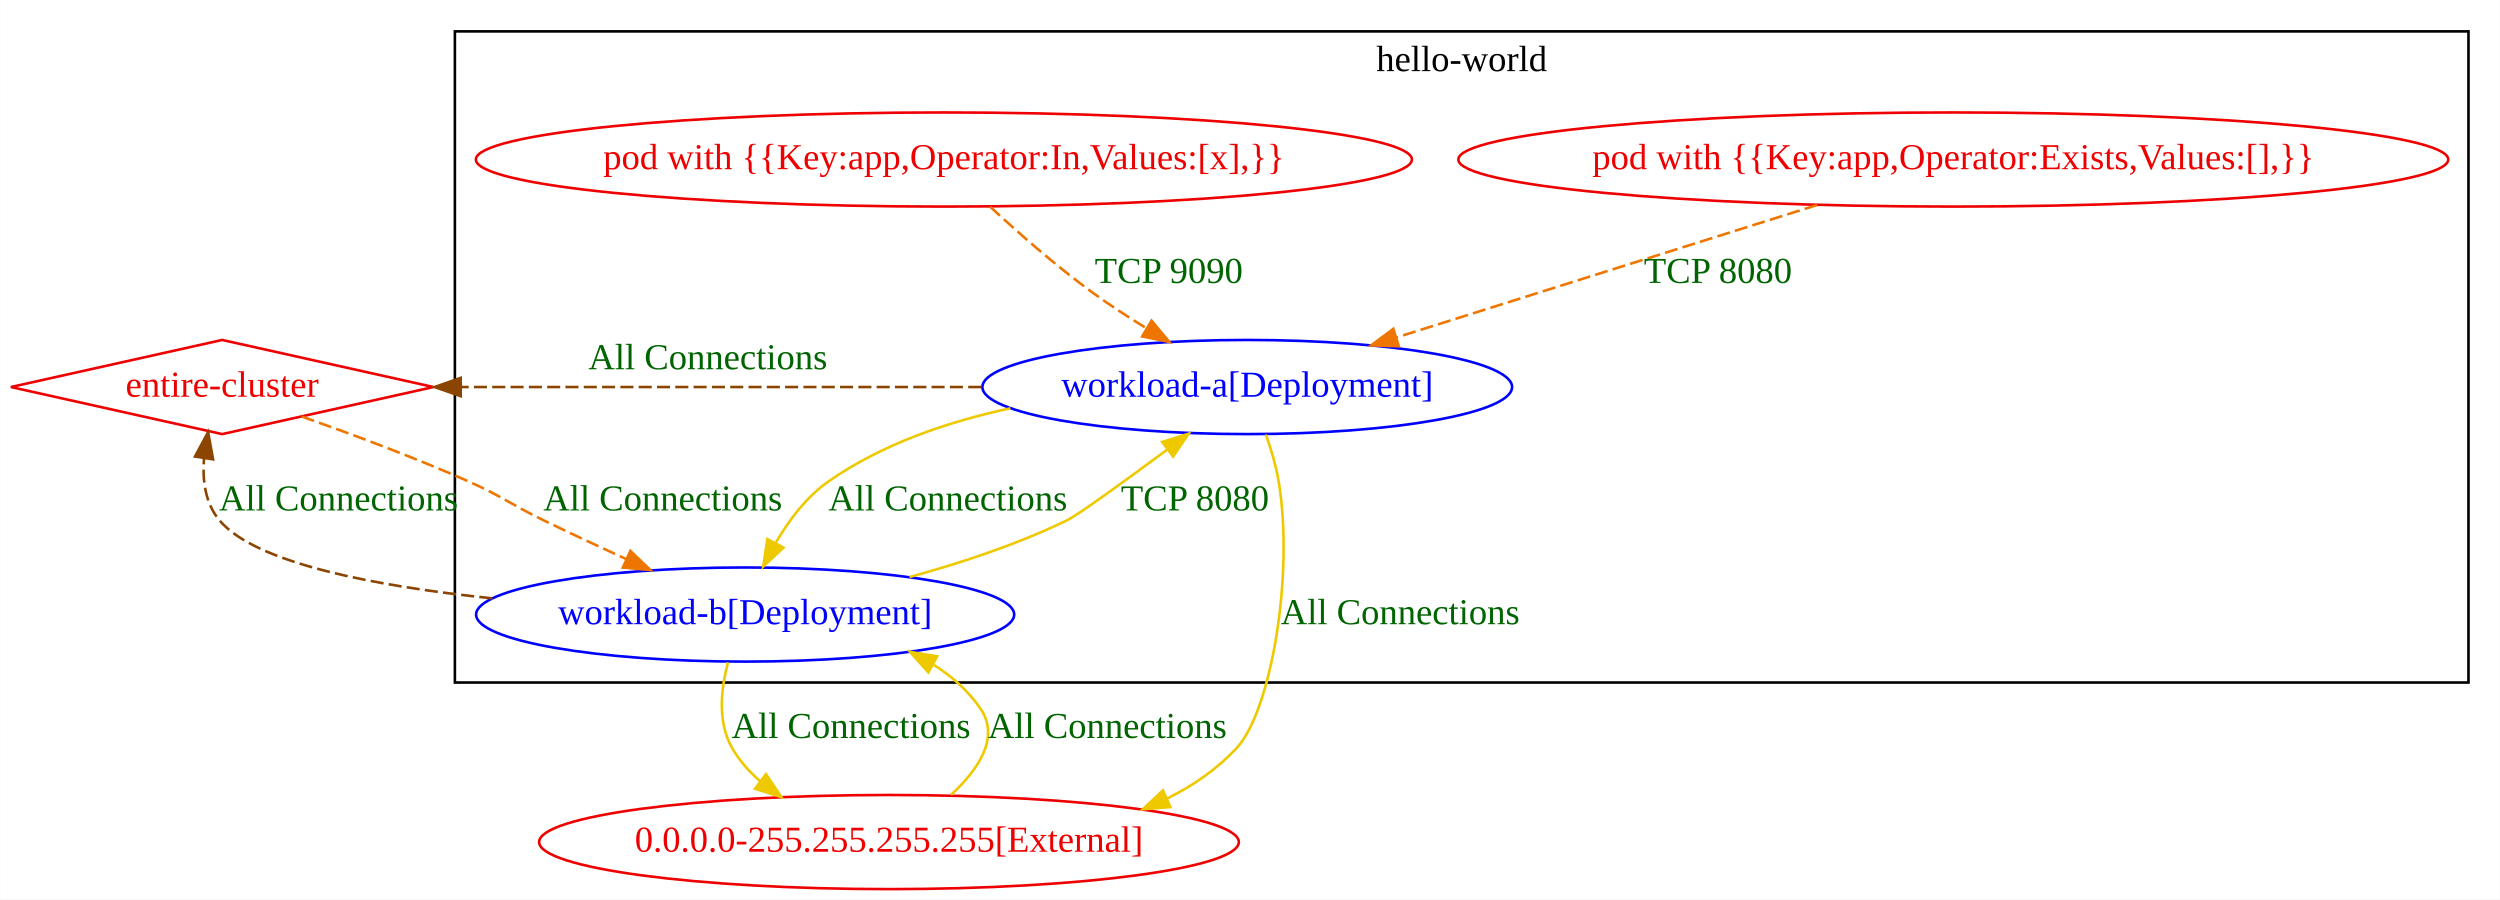
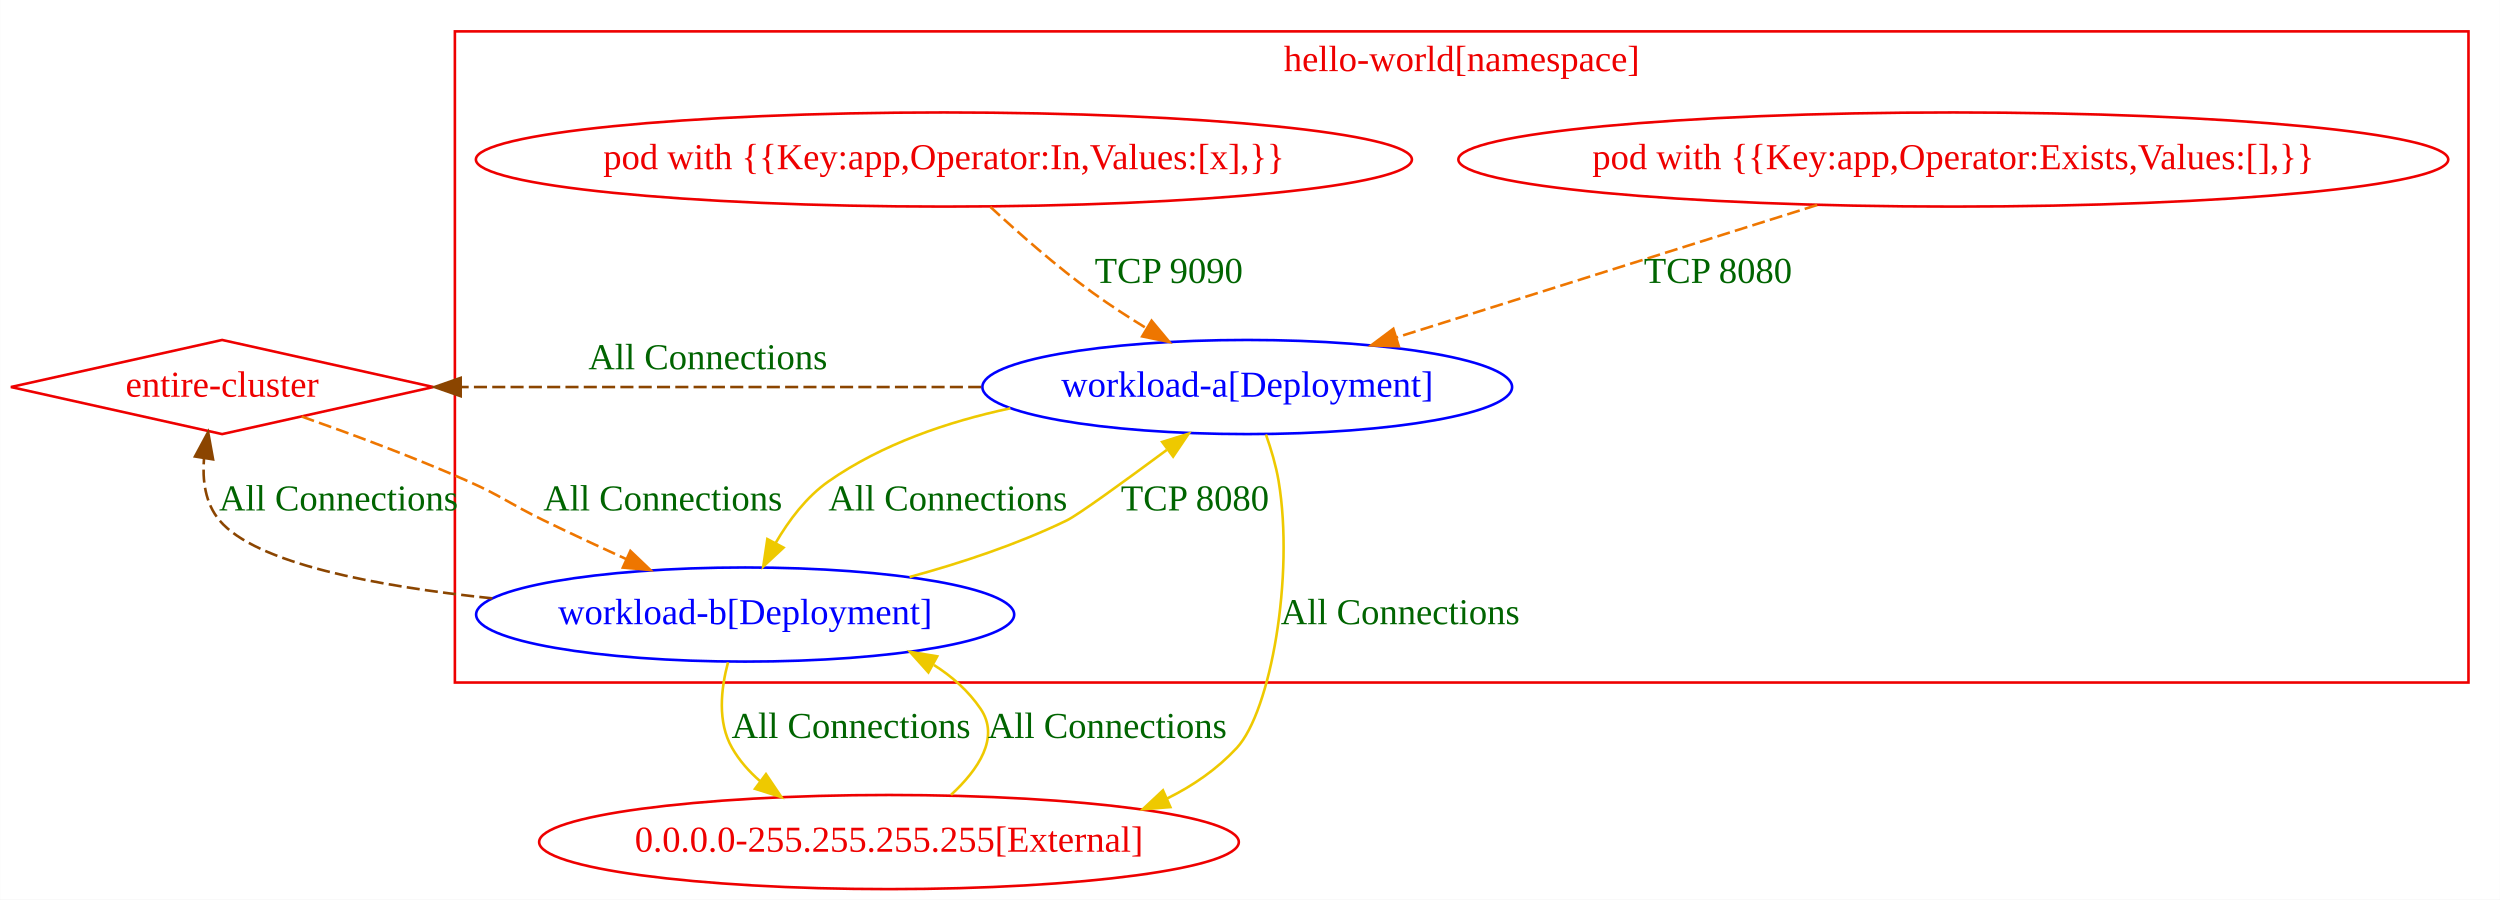
<svg xmlns="http://www.w3.org/2000/svg" width="956pt" height="344pt" viewBox="0.00 0.00 955.89 344.00">
  <g id="graph0" class="graph" transform="scale(1 1) rotate(0) translate(4 340)">
    <polygon fill="white" stroke="transparent" points="-4,4 -4,-340 951.89,-340 951.89,4 -4,4" />
    <g id="clust1" class="cluster">
-       <polygon fill="none" stroke="black" points="169.89,-79 169.89,-328 939.89,-328 939.89,-79 169.89,-79" />
-       <text text-anchor="middle" x="554.89" y="-312.8" font-family="Times New Roman,serif" font-size="14.00">hello-world</text>
+       <polygon fill="none" stroke="#ee0000" points="169.89,-79 169.89,-328 939.89,-328 939.89,-79 169.89,-79" />
+       <text text-anchor="middle" x="554.89" y="-312.8" font-family="Times New Roman,serif" font-size="14.00" fill="#ee0000">hello-world[namespace]</text>
    </g>
    <g id="node1" class="node">
      <ellipse fill="none" stroke="blue" cx="472.89" cy="-192" rx="101.28" ry="18" />
      <text text-anchor="middle" x="472.89" y="-188.3" font-family="Times New Roman,serif" font-size="14.00" fill="blue">workload-a[Deployment]</text>
    </g>
    <g id="node2" class="node">
      <ellipse fill="none" stroke="blue" cx="280.89" cy="-105" rx="102.88" ry="18" />
      <text text-anchor="middle" x="280.89" y="-101.3" font-family="Times New Roman,serif" font-size="14.00" fill="blue">workload-b[Deployment]</text>
    </g>
    <g id="edge5" class="edge">
      <path fill="none" stroke="#eec900" d="M382.3,-183.87C358.17,-178.71 333.18,-170.14 312.89,-156 304.35,-150.05 297.57,-141.02 292.49,-132.27" />
      <polygon fill="#eec900" stroke="#eec900" points="295.56,-130.59 287.81,-123.38 289.37,-133.86 295.56,-130.59" />
      <text text-anchor="middle" x="358.39" y="-144.8" font-family="Times New Roman,serif" font-size="14.00" fill="darkgreen">All Connections</text>
    </g>
    <g id="node5" class="node">
      <ellipse fill="none" stroke="#ee0000" cx="335.89" cy="-18" rx="133.78" ry="18" />
      <text text-anchor="middle" x="335.89" y="-14.3" font-family="Times New Roman,serif" font-size="14.00" fill="#ee0000">0.0.0.0-255.255.255.255[External]</text>
    </g>
    <g id="edge3" class="edge">
      <path fill="none" stroke="#eec900" d="M480.03,-173.85C482.01,-168.26 483.89,-161.96 484.89,-156 490.91,-119.84 481.88,-68.02 468.89,-54 461.37,-45.89 452.21,-39.57 442.26,-34.66" />
      <polygon fill="#eec900" stroke="#eec900" points="443.49,-31.37 432.93,-30.53 440.66,-37.77 443.49,-31.37" />
      <text text-anchor="middle" x="531.39" y="-101.3" font-family="Times New Roman,serif" font-size="14.00" fill="darkgreen">All Connections</text>
    </g>
    <g id="node6" class="node">
      <polygon fill="none" stroke="#ee0000" points="80.89,-210 0.11,-192 80.89,-174 161.66,-192 80.89,-210" />
      <text text-anchor="middle" x="80.89" y="-188.3" font-family="Times New Roman,serif" font-size="14.00" fill="#ee0000">entire-cluster</text>
    </g>
    <g id="edge4" class="edge">
      <path fill="none" stroke="#8b4500" stroke-dasharray="5,2" d="M371.17,-192C309.64,-192 231.83,-192 172.26,-192" />
      <polygon fill="#8b4500" stroke="#8b4500" points="172.11,-188.5 162.11,-192 172.11,-195.5 172.11,-188.5" />
      <text text-anchor="middle" x="266.63" y="-198.8" font-family="Times New Roman,serif" font-size="14.00" fill="darkgreen">All Connections</text>
    </g>
    <g id="edge8" class="edge">
      <path fill="none" stroke="#eec900" d="M343.76,-119.35C363.54,-124.74 385.11,-131.88 403.89,-141 408.19,-143.09 425.78,-155.85 442.12,-167.95" />
      <polygon fill="#eec900" stroke="#eec900" points="440.37,-171.01 450.48,-174.16 444.54,-165.39 440.37,-171.01" />
      <text text-anchor="middle" x="452.89" y="-144.8" font-family="Times New Roman,serif" font-size="14.00" fill="darkgreen">TCP 8080</text>
    </g>
    <g id="edge6" class="edge">
      <path fill="none" stroke="#eec900" d="M274.34,-86.73C271.61,-76.57 270.24,-63.83 275.89,-54 278.66,-49.16 282.4,-44.93 286.65,-41.25" />
      <polygon fill="#eec900" stroke="#eec900" points="288.85,-43.97 294.77,-35.18 284.66,-38.36 288.85,-43.97" />
      <text text-anchor="middle" x="321.39" y="-57.8" font-family="Times New Roman,serif" font-size="14.00" fill="darkgreen">All Connections</text>
    </g>
    <g id="edge7" class="edge">
      <path fill="none" stroke="#8b4500" stroke-dasharray="5,2" d="M184.21,-111.19C139.71,-115.81 93.74,-124.53 79.89,-141 74.4,-147.52 73.27,-156.39 73.96,-164.84" />
      <polygon fill="#8b4500" stroke="#8b4500" points="70.51,-165.44 75.53,-174.77 77.42,-164.34 70.51,-165.44" />
      <text text-anchor="middle" x="125.39" y="-144.8" font-family="Times New Roman,serif" font-size="14.00" fill="darkgreen">All Connections</text>
    </g>
    <g id="node3" class="node">
      <ellipse fill="none" stroke="#ee0000" cx="742.89" cy="-279" rx="189.27" ry="18" />
      <text text-anchor="middle" x="742.89" y="-275.3" font-family="Times New Roman,serif" font-size="14.00" fill="#ee0000">pod with {{Key:app,Operator:Exists,Values:[],}}</text>
    </g>
    <g id="edge9" class="edge">
      <path fill="none" stroke="#ee7600" stroke-dasharray="5,2" d="M690.83,-261.61C644.76,-247.11 577.66,-225.98 530.1,-211.01" />
      <polygon fill="#ee7600" stroke="#ee7600" points="530.85,-207.58 520.26,-207.92 528.75,-214.26 530.85,-207.58" />
      <text text-anchor="middle" x="652.89" y="-231.8" font-family="Times New Roman,serif" font-size="14.00" fill="darkgreen">TCP 8080</text>
    </g>
    <g id="node4" class="node">
      <ellipse fill="none" stroke="#ee0000" cx="356.89" cy="-279" rx="178.97" ry="18" />
      <text text-anchor="middle" x="356.89" y="-275.3" font-family="Times New Roman,serif" font-size="14.00" fill="#ee0000">pod with {{Key:app,Operator:In,Values:[x],}}</text>
    </g>
    <g id="edge10" class="edge">
      <path fill="none" stroke="#ee7600" stroke-dasharray="5,2" d="M374.65,-260.89C385.55,-250.79 400.04,-238.05 413.89,-228 420.32,-223.33 427.42,-218.71 434.39,-214.44" />
      <polygon fill="#ee7600" stroke="#ee7600" points="436.31,-217.37 443.1,-209.23 432.72,-211.36 436.31,-217.37" />
      <text text-anchor="middle" x="442.89" y="-231.8" font-family="Times New Roman,serif" font-size="14.00" fill="darkgreen">TCP 9090</text>
    </g>
    <g id="edge1" class="edge">
      <path fill="none" stroke="#eec900" d="M359.63,-36.06C370.06,-45.7 378.42,-57.98 370.89,-69 366.23,-75.81 360.03,-81.3 353.07,-85.71" />
      <polygon fill="#eec900" stroke="#eec900" points="350.96,-82.88 343.89,-90.76 354.33,-89.01 350.96,-82.88" />
      <text text-anchor="middle" x="419.39" y="-57.8" font-family="Times New Roman,serif" font-size="14.00" fill="darkgreen">All Connections</text>
    </g>
    <g id="edge2" class="edge">
      <path fill="none" stroke="#ee7600" stroke-dasharray="5,2" d="M111.31,-180.72C129.9,-174.19 154.03,-165.24 174.89,-156 188.15,-150.12 190.83,-147.34 203.89,-141 214,-136.09 224.95,-130.99 235.33,-126.24" />
      <polygon fill="#ee7600" stroke="#ee7600" points="237.01,-129.33 244.67,-122.01 234.12,-122.95 237.01,-129.33" />
      <text text-anchor="middle" x="249.39" y="-144.8" font-family="Times New Roman,serif" font-size="14.00" fill="darkgreen">All Connections</text>
    </g>
  </g>
</svg>
